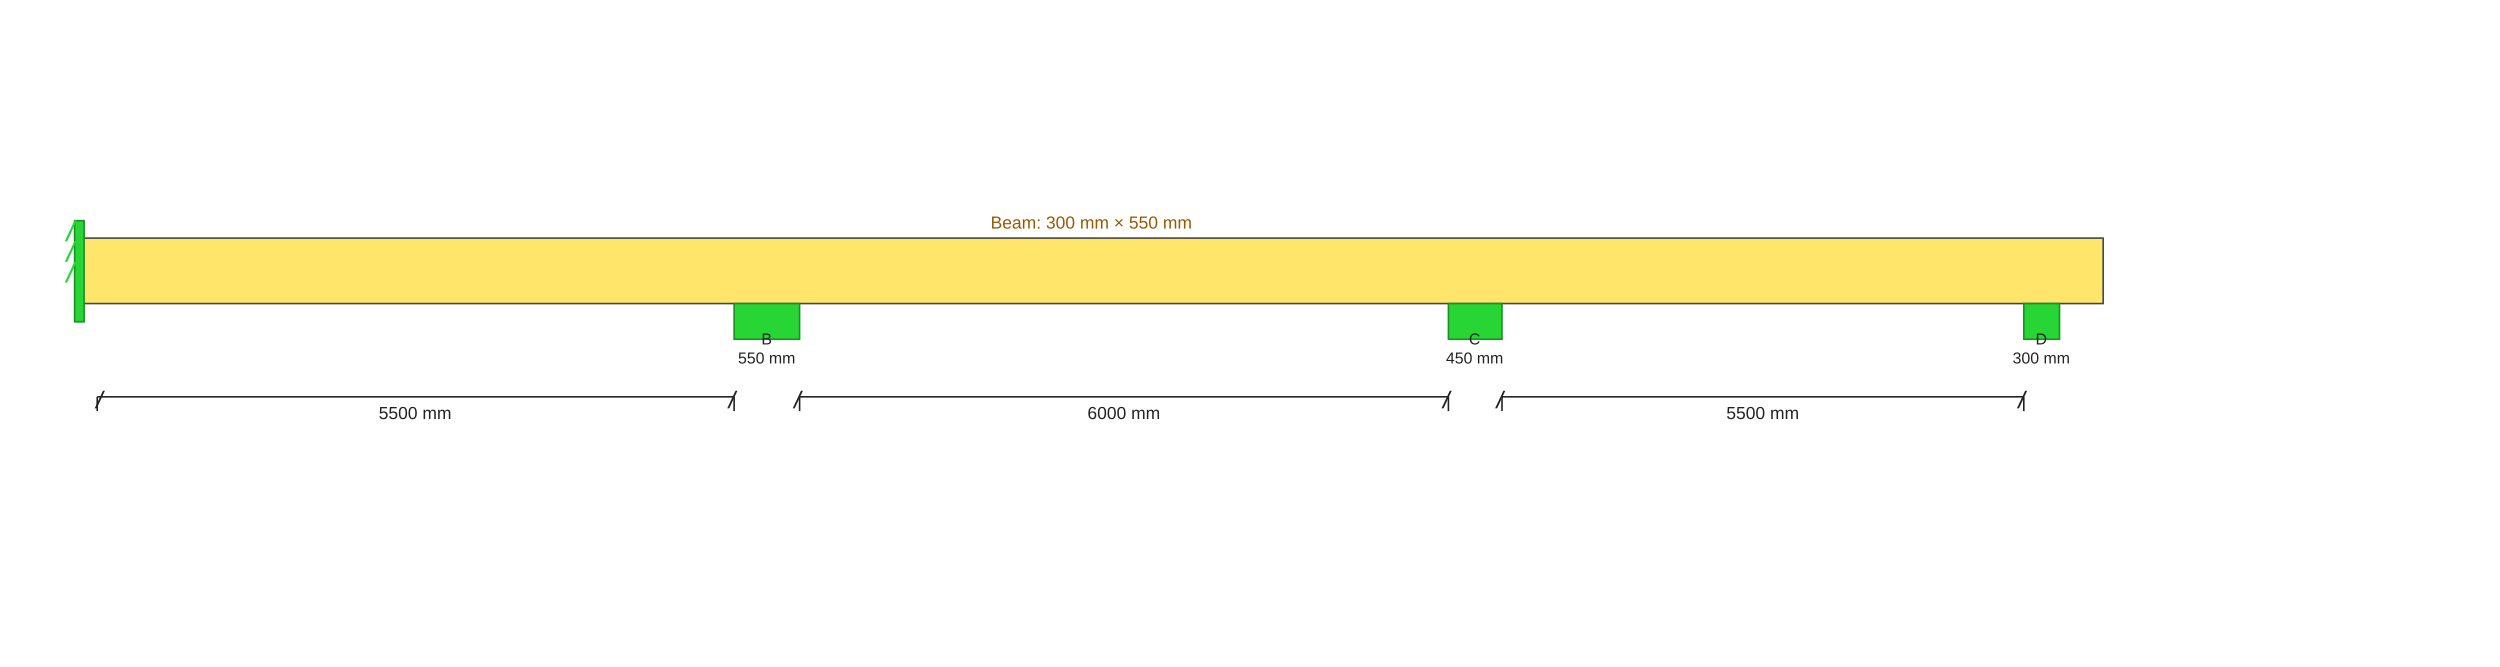
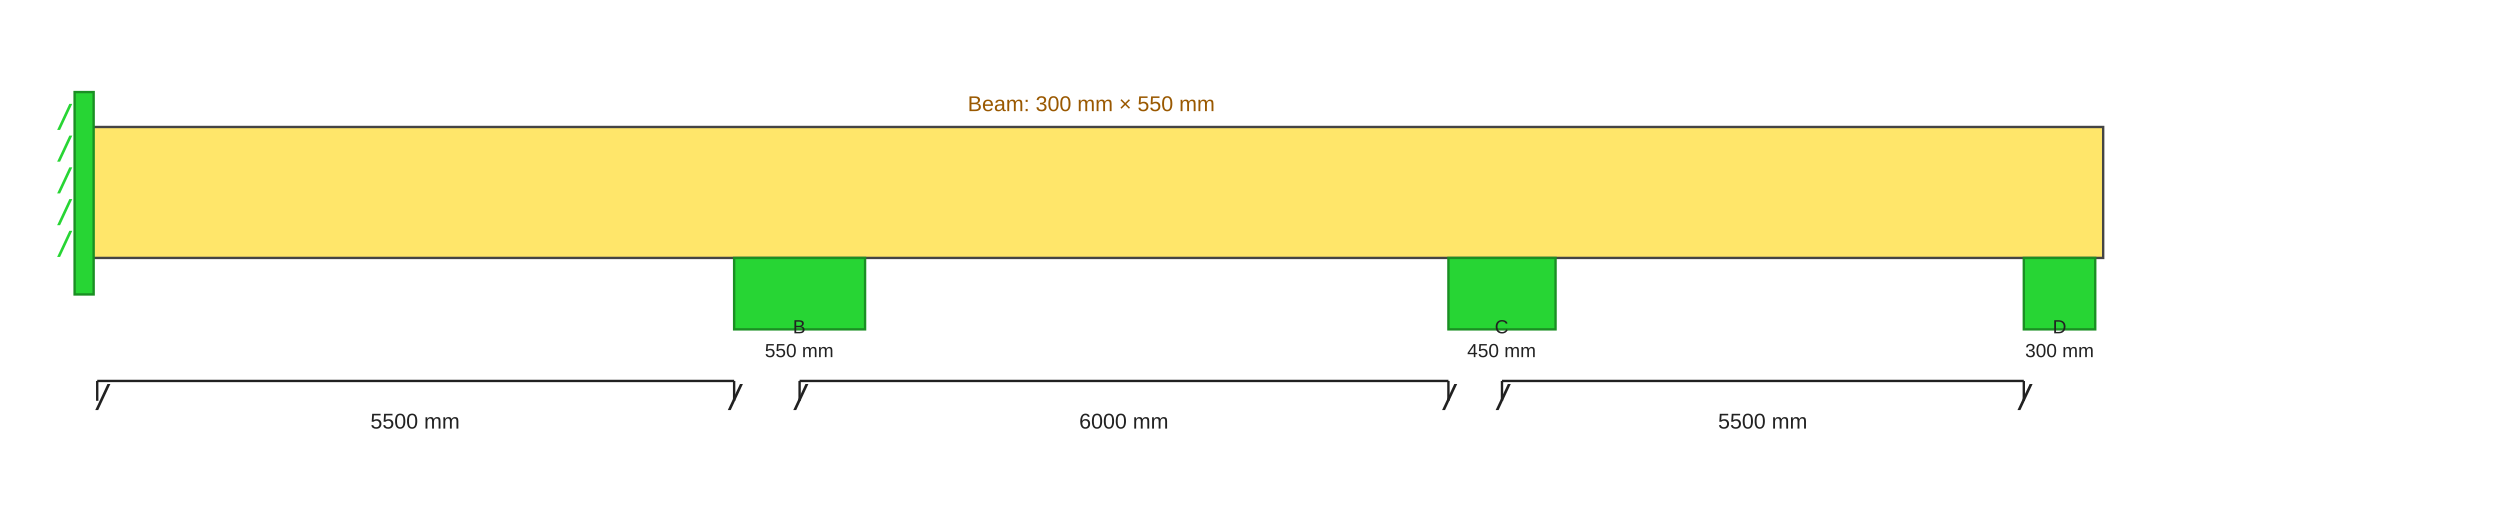
- <svg xmlns="http://www.w3.org/2000/svg" width="1500" height="400" viewBox="0 0 3150 400">
+ <svg xmlns="http://www.w3.org/2000/svg" width="3150" height="650" viewBox="0 0 3150 650">
  <defs>
    <style type="text/css">
-       .beam { fill: #ffe66a; stroke: #444; stroke-width: 2; }
-       .support { fill: #27d534; stroke: #1a8f23; stroke-width: 2; }
-       .span-dim-line { stroke: #212121; stroke-width: 2; }
-       .dim-ext { stroke: #212121; stroke-width: 2; }
-       .dim-slash { font-size: 27px; font-family: monospace; fill: #212121; }
-       .dim-label { font-size: 22px; font-family: Arial; fill: #222;}
-       .beam-label { font-size: 22px; font-family: Arial; fill: #995800;}
-       .col-label { font-size: 20px; font-family: Arial; fill: #222;}
+       .beam { fill: #ffe66a; stroke: #444; stroke-width: 3; }
+       .support { fill: #27d534; stroke: #1a8f23; stroke-width: 3; }
+       .span-dim-line { stroke: #212121; stroke-width: 3; }
+       .dim-ext { stroke: #212121; stroke-width: 3; }
+       .dim-slash { font-size: 40px; font-family: monospace; fill: #212121; }
+       .dim-label { font-size: 27px; font-family: Arial; fill: #222;}
+       .beam-label { font-size: 27px; font-family: Arial; fill: #995800;}
+       .col-label { font-size: 24px; font-family: Arial; fill: #222;}
    </style>
  </defs>
-   <rect x="100" y="80" width="2550" height="82.5" class="beam" />
-   <text x="1375" y="68" class="beam-label" text-anchor="middle">Beam: 300 mm × 550 mm</text>
-   <rect x="94" y="58" width="12" height="127.5" class="support" />
-   <text x="80" y="81" font-size="32" font-family="monospace" fill="#27d534">/</text>
-   <text x="80" y="107" font-size="32" font-family="monospace" fill="#27d534">/</text>
-   <text x="80" y="133" font-size="32" font-family="monospace" fill="#27d534">/</text>
-   <rect x="925" y="162.5" width="82.5" height="45" class="support" />
-   <rect x="1825" y="162.5" width="67.5" height="45" class="support" />
-   <rect x="2550" y="162.5" width="45" height="45" class="support" />
-   <text x="966" y="214" class="col-label" text-anchor="middle">B</text>
-   <text x="966" y="238" class="col-label" text-anchor="middle">550 mm</text>
-   <text x="1858" y="214" class="col-label" text-anchor="middle">C</text>
-   <text x="1858" y="238" class="col-label" text-anchor="middle">450 mm</text>
-   <text x="2572" y="214" class="col-label" text-anchor="middle">D</text>
-   <text x="2572" y="238" class="col-label" text-anchor="middle">300 mm</text>
-   <line x1="122.5" y1="280" x2="925" y2="280" class="span-dim-line" />
-   <line x1="122.5" y1="280" x2="122.5" y2="298" class="dim-ext" />
-   <line x1="925" y1="280" x2="925" y2="298" class="dim-ext" />
-   <text x="118" y="292" class="dim-slash">/</text>
-   <text x="915" y="292" class="dim-slash">/</text>
-   <text x="523" y="308" class="dim-label" text-anchor="middle">5500 mm</text>
-   <line x1="1007.5" y1="280" x2="1825" y2="280" class="span-dim-line" />
-   <line x1="1007.5" y1="280" x2="1007.5" y2="298" class="dim-ext" />
-   <line x1="1825" y1="280" x2="1825" y2="298" class="dim-ext" />
-   <text x="997.5" y="292" class="dim-slash">/</text>
-   <text x="1815" y="292" class="dim-slash">/</text>
-   <text x="1416" y="308" class="dim-label" text-anchor="middle">6000 mm</text>
-   <line x1="1892.5" y1="280" x2="2550" y2="280" class="span-dim-line" />
-   <line x1="1892.5" y1="280" x2="1892.5" y2="298" class="dim-ext" />
-   <line x1="2550" y1="280" x2="2550" y2="298" class="dim-ext" />
-   <text x="1882.5" y="292" class="dim-slash">/</text>
-   <text x="2540" y="292" class="dim-slash">/</text>
-   <text x="2221" y="308" class="dim-label" text-anchor="middle">5500 mm</text>
+   <rect x="100" y="160" width="2550" height="165" class="beam" />
+   <text x="1375" y="140" class="beam-label" text-anchor="middle">Beam: 300 mm × 550 mm</text>
+   <rect x="94" y="116" width="24" height="255" class="support" />
+   <text x="70" y="160" font-size="40" font-family="monospace" fill="#27d534">/</text>
+   <text x="70" y="200" font-size="40" font-family="monospace" fill="#27d534">/</text>
+   <text x="70" y="240" font-size="40" font-family="monospace" fill="#27d534">/</text>
+   <text x="70" y="280" font-size="40" font-family="monospace" fill="#27d534">/</text>
+   <text x="70" y="320" font-size="40" font-family="monospace" fill="#27d534">/</text>
+   <rect x="925" y="325" width="165" height="90" class="support" />
+   <text x="1007" y="420" class="col-label" text-anchor="middle">B</text>
+   <text x="1007" y="450" class="col-label" text-anchor="middle">550 mm</text>
+   <rect x="1825" y="325" width="135" height="90" class="support" />
+   <text x="1892" y="420" class="col-label" text-anchor="middle">C</text>
+   <text x="1892" y="450" class="col-label" text-anchor="middle">450 mm</text>
+   <rect x="2550" y="325" width="90" height="90" class="support" />
+   <text x="2595" y="420" class="col-label" text-anchor="middle">D</text>
+   <text x="2595" y="450" class="col-label" text-anchor="middle">300 mm</text>
+   <line x1="122.5" y1="480" x2="925" y2="480" class="span-dim-line" />
+   <line x1="122.5" y1="480" x2="122.5" y2="505" class="dim-ext" />
+   <line x1="925" y1="480" x2="925" y2="505" class="dim-ext" />
+   <text x="118" y="513" class="dim-slash">/</text>
+   <text x="915" y="513" class="dim-slash">/</text>
+   <text x="523" y="540" class="dim-label" text-anchor="middle">5500 mm</text>
+   <line x1="1007.5" y1="480" x2="1825" y2="480" class="span-dim-line" />
+   <line x1="1007.5" y1="480" x2="1007.5" y2="505" class="dim-ext" />
+   <line x1="1825" y1="480" x2="1825" y2="505" class="dim-ext" />
+   <text x="997.5" y="513" class="dim-slash">/</text>
+   <text x="1815" y="513" class="dim-slash">/</text>
+   <text x="1416" y="540" class="dim-label" text-anchor="middle">6000 mm</text>
+   <line x1="1892.5" y1="480" x2="2550" y2="480" class="span-dim-line" />
+   <line x1="1892.5" y1="480" x2="1892.5" y2="505" class="dim-ext" />
+   <line x1="2550" y1="480" x2="2550" y2="505" class="dim-ext" />
+   <text x="1882.5" y="513" class="dim-slash">/</text>
+   <text x="2540" y="513" class="dim-slash">/</text>
+   <text x="2221" y="540" class="dim-label" text-anchor="middle">5500 mm</text>
</svg>
